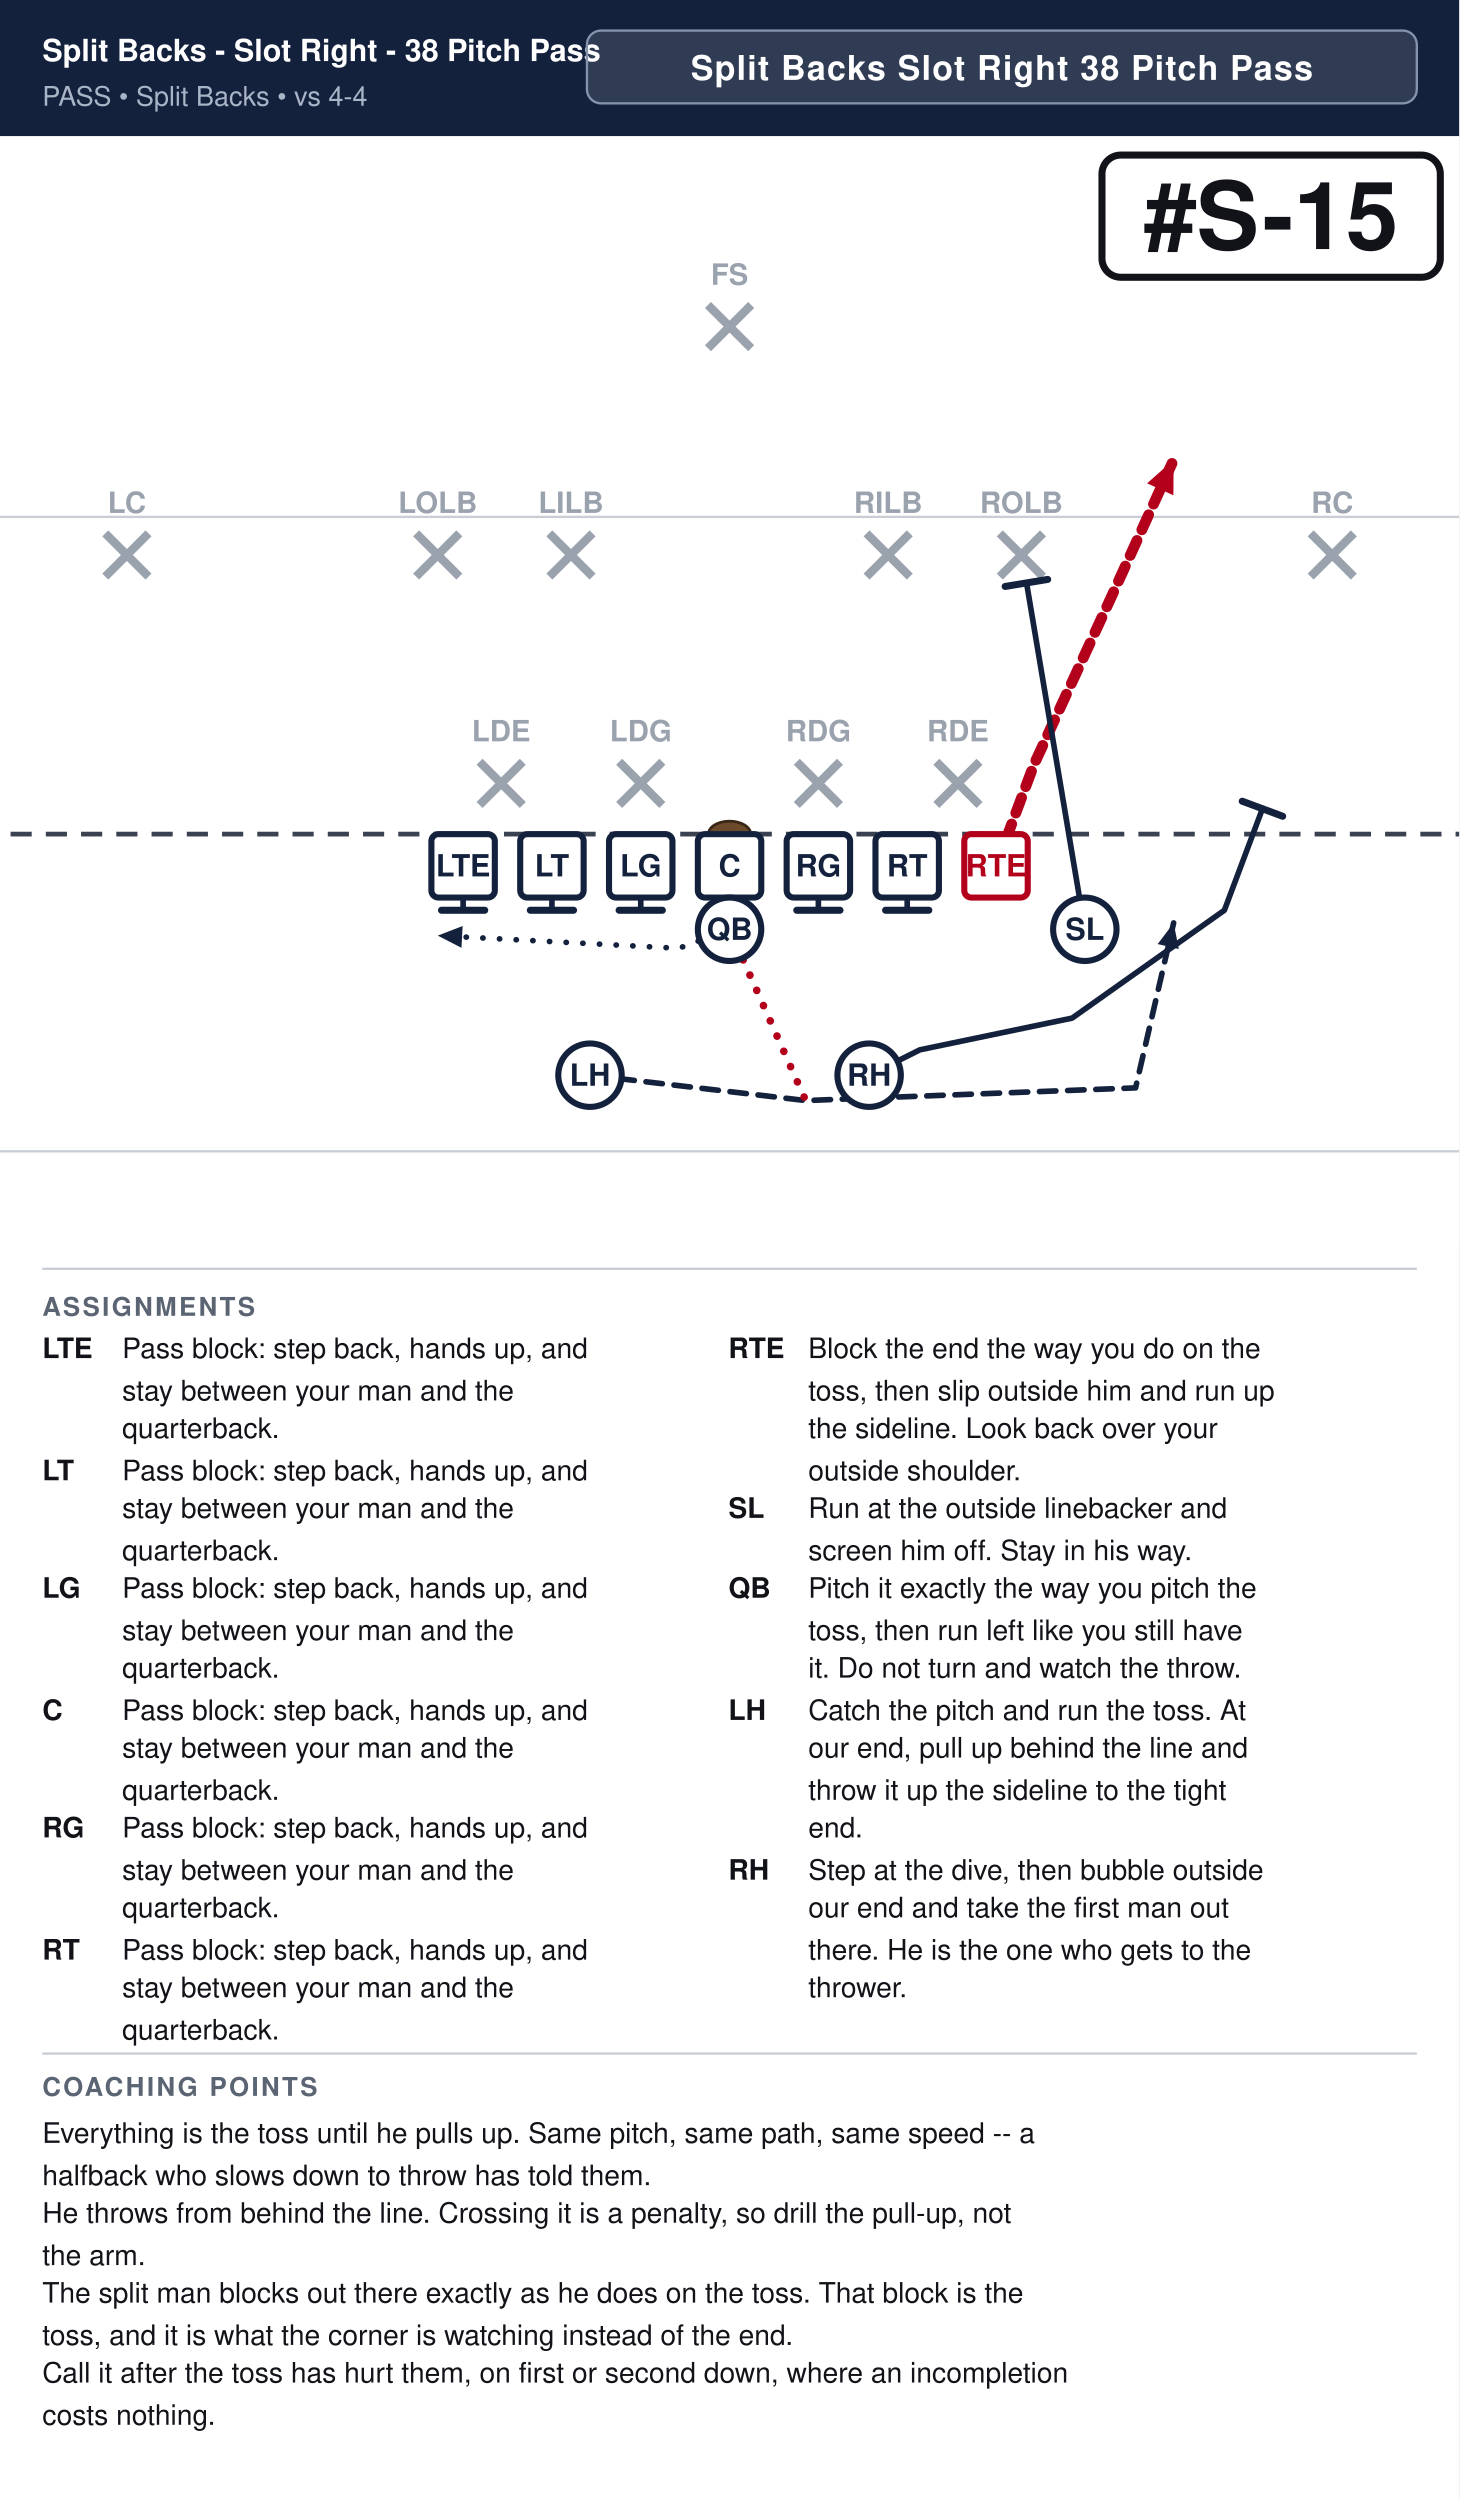
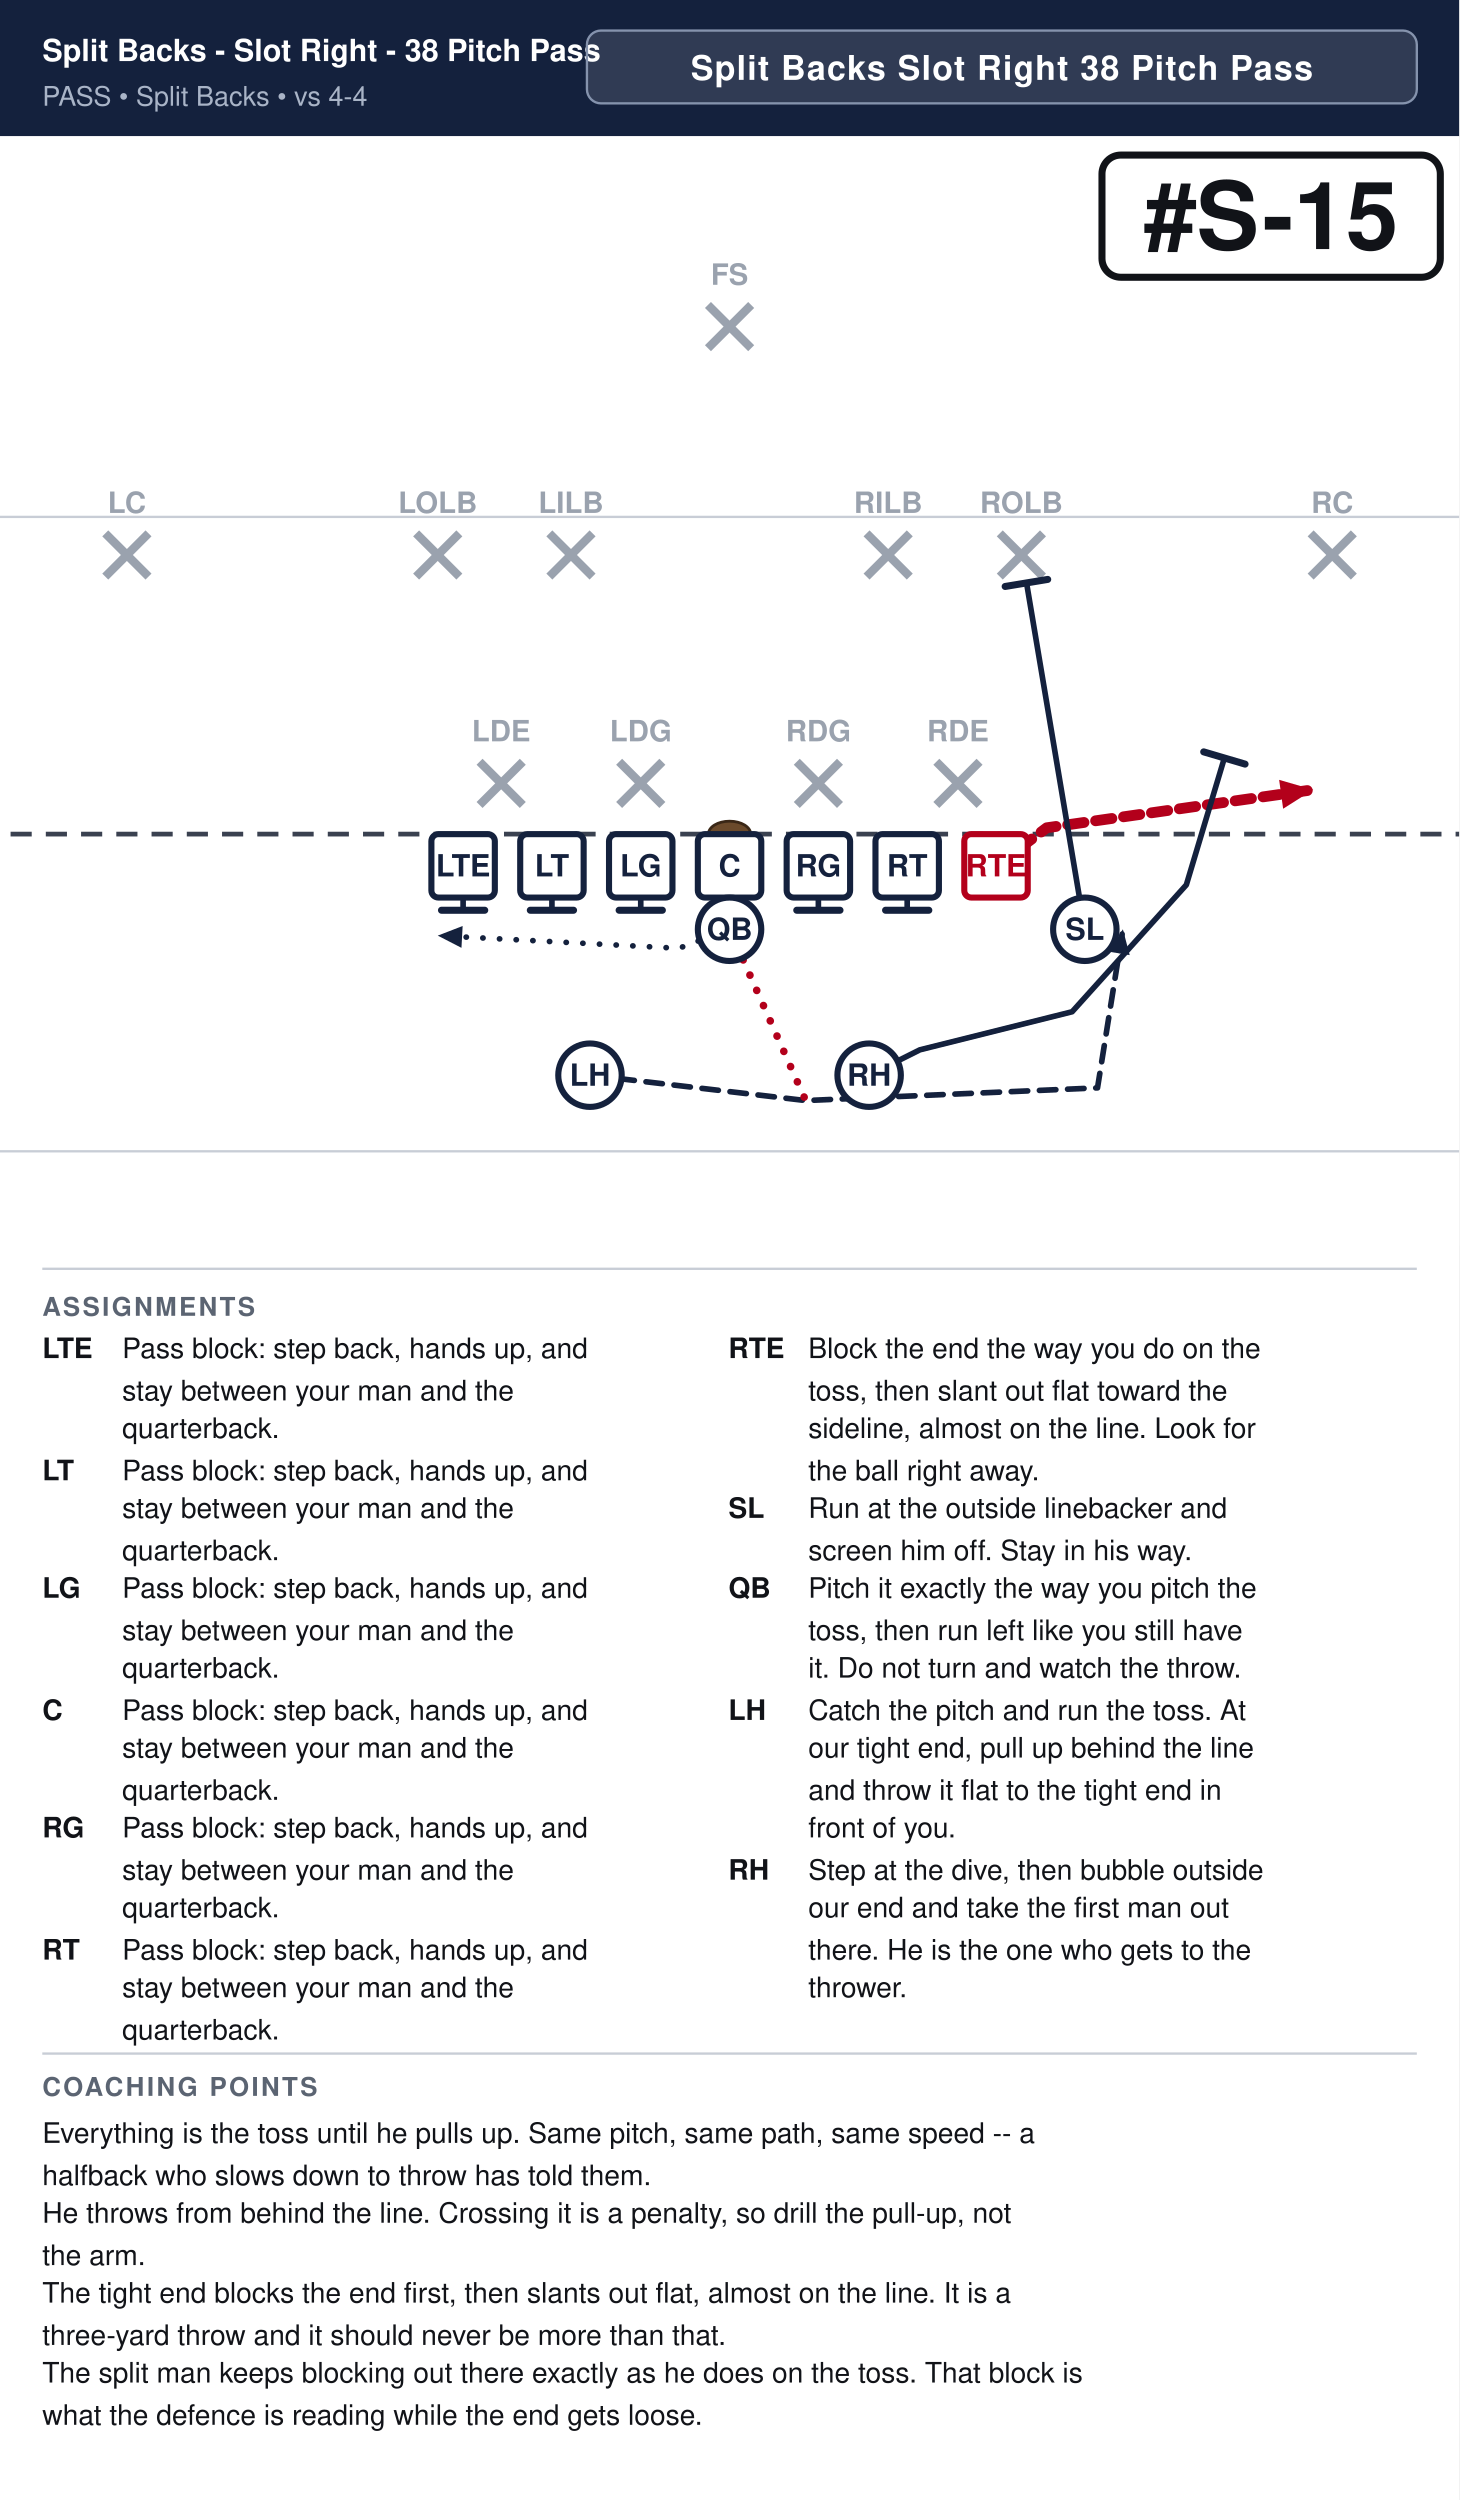
<svg xmlns="http://www.w3.org/2000/svg" width="621" height="1064" viewBox="0 0 621 1064" font-family="Segoe UI, Helvetica, Arial, sans-serif">
  <rect width="100%" height="100%" fill="#ffffff" />
  <rect x="0" y="0" width="621" height="58" fill="#14213d" />
  <text x="18" y="26" font-size="13.0" font-weight="700" fill="#ffffff">Split Backs - Slot Right - 38 Pitch Pass</text>
  <text x="18" y="45" font-size="11.5" fill="#a9b4c7">PASS  •  Split Backs  •  vs 4-4</text>
  <rect x="249.8" y="13" width="353.2" height="31" rx="6" fill="#ffffff" fill-opacity="0.12" stroke="#8593ad" stroke-width="1" />
  <text x="426.4" y="34" text-anchor="middle" font-size="14.5" font-weight="700" fill="#ffffff" letter-spacing="0.5">Split Backs Slot Right 38 Pitch Pass</text>
  <clipPath id="fieldclip">
    <rect x="0" y="58" width="621" height="472" />
  </clipPath>
  <g clip-path="url(#fieldclip)">
    <g transform="translate(-40.5,31.0)">
      <rect x="0" y="0" width="702" height="513" fill="#ffffff" />
      <line x1="0" y1="459.0" x2="702" y2="459.0" stroke="#c8cdd6" stroke-width="1" />
      <line x1="0" y1="189.0" x2="702" y2="189.0" stroke="#c8cdd6" stroke-width="1" />
      <line x1="0" y1="324.0" x2="702" y2="324.0" stroke="#3a4150" stroke-width="2" stroke-dasharray="9 6" />
      <ellipse cx="351.0" cy="324.0" rx="9" ry="5.5" fill="#6b4a2b" stroke="#3a2716" stroke-width="1.2" />
      <line x1="244.6" y1="293.2" x2="263.0" y2="311.6" stroke="#9aa2ae" stroke-width="3.6" />
      <line x1="263.0" y1="293.2" x2="244.6" y2="311.6" stroke="#9aa2ae" stroke-width="3.6" />
      <text x="253.8" y="284.5" text-anchor="middle" font-size="12.5" fill="#9aa2ae" font-weight="600">LDE</text>
      <line x1="304.0" y1="293.2" x2="322.4" y2="311.6" stroke="#9aa2ae" stroke-width="3.6" />
      <line x1="322.4" y1="293.2" x2="304.0" y2="311.6" stroke="#9aa2ae" stroke-width="3.6" />
      <text x="313.2" y="284.5" text-anchor="middle" font-size="12.5" fill="#9aa2ae" font-weight="600">LDG</text>
      <line x1="379.6" y1="293.2" x2="398.0" y2="311.6" stroke="#9aa2ae" stroke-width="3.6" />
      <line x1="398.0" y1="293.2" x2="379.6" y2="311.6" stroke="#9aa2ae" stroke-width="3.6" />
      <text x="388.8" y="284.5" text-anchor="middle" font-size="12.5" fill="#9aa2ae" font-weight="600">RDG</text>
      <line x1="439.0" y1="293.2" x2="457.4" y2="311.6" stroke="#9aa2ae" stroke-width="3.6" />
      <line x1="457.4" y1="293.2" x2="439.0" y2="311.6" stroke="#9aa2ae" stroke-width="3.6" />
      <text x="448.2" y="284.5" text-anchor="middle" font-size="12.5" fill="#9aa2ae" font-weight="600">RDE</text>
      <line x1="217.6" y1="196.0" x2="236.0" y2="214.4" stroke="#9aa2ae" stroke-width="3.6" />
      <line x1="236.0" y1="196.0" x2="217.6" y2="214.4" stroke="#9aa2ae" stroke-width="3.6" />
      <text x="226.8" y="187.3" text-anchor="middle" font-size="12.5" fill="#9aa2ae" font-weight="600">LOLB</text>
      <line x1="274.3" y1="196.0" x2="292.7" y2="214.4" stroke="#9aa2ae" stroke-width="3.6" />
      <line x1="292.7" y1="196.0" x2="274.3" y2="214.4" stroke="#9aa2ae" stroke-width="3.6" />
      <text x="283.5" y="187.3" text-anchor="middle" font-size="12.5" fill="#9aa2ae" font-weight="600">LILB</text>
      <line x1="409.3" y1="196.0" x2="427.7" y2="214.4" stroke="#9aa2ae" stroke-width="3.6" />
      <line x1="427.7" y1="196.0" x2="409.3" y2="214.4" stroke="#9aa2ae" stroke-width="3.6" />
      <text x="418.5" y="187.3" text-anchor="middle" font-size="12.5" fill="#9aa2ae" font-weight="600">RILB</text>
      <line x1="466.0" y1="196.0" x2="484.4" y2="214.4" stroke="#9aa2ae" stroke-width="3.6" />
      <line x1="484.4" y1="196.0" x2="466.0" y2="214.4" stroke="#9aa2ae" stroke-width="3.6" />
      <text x="475.2" y="187.3" text-anchor="middle" font-size="12.5" fill="#9aa2ae" font-weight="600">ROLB</text>
      <line x1="85.3" y1="196.0" x2="103.7" y2="214.4" stroke="#9aa2ae" stroke-width="3.6" />
      <line x1="103.7" y1="196.0" x2="85.3" y2="214.4" stroke="#9aa2ae" stroke-width="3.6" />
      <text x="94.5" y="187.3" text-anchor="middle" font-size="12.5" fill="#9aa2ae" font-weight="600">LC</text>
      <line x1="598.3" y1="196.0" x2="616.7" y2="214.4" stroke="#9aa2ae" stroke-width="3.6" />
      <line x1="616.7" y1="196.0" x2="598.3" y2="214.4" stroke="#9aa2ae" stroke-width="3.6" />
      <text x="607.5" y="187.3" text-anchor="middle" font-size="12.5" fill="#9aa2ae" font-weight="600">RC</text>
      <line x1="341.8" y1="98.8" x2="360.2" y2="117.2" stroke="#9aa2ae" stroke-width="3.6" />
      <line x1="360.2" y1="98.8" x2="341.8" y2="117.2" stroke="#9aa2ae" stroke-width="3.6" />
      <text x="351.0" y="90.2" text-anchor="middle" font-size="12.5" fill="#9aa2ae" font-weight="600">FS</text>
      <path d="M237.6,337.5 L237.6,356.4" fill="none" stroke="#14213d" stroke-width="2.4" stroke-linecap="round" stroke-linejoin="round" />
      <line x1="246.8" y1="356.4" x2="228.4" y2="356.4" stroke="#14213d" stroke-width="3.0" stroke-linecap="round" />
      <path d="M275.4,337.5 L275.4,356.4" fill="none" stroke="#14213d" stroke-width="2.4" stroke-linecap="round" stroke-linejoin="round" />
      <line x1="284.6" y1="356.4" x2="266.2" y2="356.4" stroke="#14213d" stroke-width="3.0" stroke-linecap="round" />
      <path d="M313.2,337.5 L313.2,356.4" fill="none" stroke="#14213d" stroke-width="2.4" stroke-linecap="round" stroke-linejoin="round" />
      <line x1="322.4" y1="356.4" x2="304.0" y2="356.4" stroke="#14213d" stroke-width="3.0" stroke-linecap="round" />
      <path d="M351.0,337.5 L351.0,356.4" fill="none" stroke="#14213d" stroke-width="2.4" stroke-linecap="round" stroke-linejoin="round" />
      <line x1="360.2" y1="356.4" x2="341.8" y2="356.4" stroke="#14213d" stroke-width="3.0" stroke-linecap="round" />
      <path d="M388.8,337.5 L388.8,356.4" fill="none" stroke="#14213d" stroke-width="2.4" stroke-linecap="round" stroke-linejoin="round" />
      <line x1="398.0" y1="356.4" x2="379.6" y2="356.4" stroke="#14213d" stroke-width="3.0" stroke-linecap="round" />
      <path d="M426.6,337.5 L426.6,356.4" fill="none" stroke="#14213d" stroke-width="2.4" stroke-linecap="round" stroke-linejoin="round" />
      <line x1="435.8" y1="356.4" x2="417.4" y2="356.4" stroke="#14213d" stroke-width="3.0" stroke-linecap="round" />
-       <path d="M464.4,337.5 L480.6,294.3 L513.0,224.1 L540.0,164.7" fill="none" stroke="#b3001b" stroke-width="4.6" stroke-linecap="round" stroke-linejoin="round" stroke-dasharray="7 5" />
-       <polygon points="540.0,164.7 539.9,179.8 528.7,174.7" fill="#b3001b" />
+       <path d="M464.4,337.5 L486.0,321.3 L599.4,305.1" fill="none" stroke="#b3001b" stroke-width="4.6" stroke-linecap="round" stroke-linejoin="round" stroke-dasharray="7 5" />
+       <polygon points="599.4,305.1 586.6,313.2 584.9,300.9" fill="#b3001b" />
      <path d="M502.2,364.5 L477.4,217.1" fill="none" stroke="#14213d" stroke-width="2.4" stroke-linecap="round" stroke-linejoin="round" />
      <line x1="468.3" y1="218.6" x2="486.4" y2="215.6" stroke="#14213d" stroke-width="3.0" stroke-linecap="round" />
      <path d="M351.0,364.5 L329.4,372.6 L226.8,367.2" fill="none" stroke="#14213d" stroke-width="2.4" stroke-linecap="round" stroke-linejoin="round" stroke-dasharray="0.1 7" />
      <polygon points="226.8,367.2 237.4,363.1 236.9,372.4" fill="#14213d" />
-       <path d="M291.6,426.6 L383.4,437.4 L523.8,432.0 L540.0,361.8" fill="none" stroke="#14213d" stroke-width="2.4" stroke-linecap="round" stroke-linejoin="round" stroke-dasharray="7 5" />
-       <polygon points="540.0,361.8 542.2,372.9 533.2,370.8" fill="#14213d" />
-       <path d="M410.4,426.6 L432.0,415.8 L496.8,402.3 L561.6,356.4 L577.8,313.2" fill="none" stroke="#14213d" stroke-width="2.4" stroke-linecap="round" stroke-linejoin="round" />
-       <line x1="569.2" y1="310.0" x2="586.4" y2="316.4" stroke="#14213d" stroke-width="3.0" stroke-linecap="round" />
+       <path d="M291.6,426.6 L383.4,437.4 L507.6,432.0 L518.4,364.5" fill="none" stroke="#14213d" stroke-width="2.4" stroke-linecap="round" stroke-linejoin="round" stroke-dasharray="7 5" />
+       <polygon points="518.4,364.5 521.3,375.5 512.2,374.0" fill="#14213d" />
+       <path d="M410.4,426.6 L432.0,415.8 L496.8,399.6 L545.4,345.6 L561.6,291.6" fill="none" stroke="#14213d" stroke-width="2.4" stroke-linecap="round" stroke-linejoin="round" />
+       <line x1="552.8" y1="289.0" x2="570.4" y2="294.2" stroke="#14213d" stroke-width="3.0" stroke-linecap="round" />
      <path d="M351.0,364.5 L383.4,437.4" fill="none" stroke="#b3001b" stroke-width="3.2" stroke-linecap="round" stroke-linejoin="round" stroke-dasharray="0.1 7" />
      <rect x="224.1" y="324.0" width="27.0" height="27.0" rx="3" fill="#ffffff" stroke="#14213d" stroke-width="2.6" />
      <text x="237.6" y="342.0" text-anchor="middle" font-size="13" font-weight="700" fill="#14213d">LTE</text>
      <rect x="261.9" y="324.0" width="27.0" height="27.0" rx="3" fill="#ffffff" stroke="#14213d" stroke-width="2.6" />
      <text x="275.4" y="342.0" text-anchor="middle" font-size="13" font-weight="700" fill="#14213d">LT</text>
      <rect x="299.7" y="324.0" width="27.0" height="27.0" rx="3" fill="#ffffff" stroke="#14213d" stroke-width="2.6" />
      <text x="313.2" y="342.0" text-anchor="middle" font-size="13" font-weight="700" fill="#14213d">LG</text>
      <rect x="337.5" y="324.0" width="27.0" height="27.0" rx="3" fill="#ffffff" stroke="#14213d" stroke-width="2.6" />
      <text x="351.0" y="342.0" text-anchor="middle" font-size="13" font-weight="700" fill="#14213d">C</text>
      <rect x="375.3" y="324.0" width="27.0" height="27.0" rx="3" fill="#ffffff" stroke="#14213d" stroke-width="2.6" />
      <text x="388.8" y="342.0" text-anchor="middle" font-size="13" font-weight="700" fill="#14213d">RG</text>
      <rect x="413.1" y="324.0" width="27.0" height="27.0" rx="3" fill="#ffffff" stroke="#14213d" stroke-width="2.6" />
      <text x="426.6" y="342.0" text-anchor="middle" font-size="13" font-weight="700" fill="#14213d">RT</text>
      <rect x="450.9" y="324.0" width="27.0" height="27.0" rx="3" fill="#ffffff" stroke="#b3001b" stroke-width="2.6" />
      <text x="464.4" y="342.0" text-anchor="middle" font-size="13" font-weight="700" fill="#b3001b">RTE</text>
      <circle cx="502.2" cy="364.5" r="13.5" fill="#ffffff" stroke="#14213d" stroke-width="2.6" />
      <text x="502.2" y="369.0" text-anchor="middle" font-size="13" font-weight="700" fill="#14213d">SL</text>
      <circle cx="351.0" cy="364.5" r="13.5" fill="#ffffff" stroke="#14213d" stroke-width="2.6" />
      <text x="351.0" y="369.0" text-anchor="middle" font-size="13" font-weight="700" fill="#14213d">QB</text>
      <circle cx="291.6" cy="426.6" r="13.5" fill="#ffffff" stroke="#14213d" stroke-width="2.6" />
      <text x="291.6" y="431.1" text-anchor="middle" font-size="13" font-weight="700" fill="#14213d">LH</text>
      <circle cx="410.4" cy="426.6" r="13.5" fill="#ffffff" stroke="#14213d" stroke-width="2.6" />
      <text x="410.4" y="431.1" text-anchor="middle" font-size="13" font-weight="700" fill="#14213d">RH</text>
      <rect x="509.5" y="35.0" width="144.0" height="52.0" rx="8" fill="#ffffff" stroke="#111318" stroke-width="3" />
      <text x="581.5" y="75.0" text-anchor="middle" font-size="40" font-weight="800" fill="#111318">#S-15</text>
    </g>
  </g>
  <line x1="18" y1="540" x2="603" y2="540" stroke="#c8cdd6" stroke-width="1" />
  <text x="18" y="560" font-size="11" font-weight="700" fill="#5b6472" letter-spacing="1">ASSIGNMENTS</text>
  <text x="18" y="578" font-size="12" font-weight="700" fill="#111318">LTE</text>
  <text x="52" y="578" font-size="12" fill="#111318">Pass block: step back, hands up, and</text>
  <text x="52" y="596" font-size="12" fill="#111318">stay between your man and the</text>
  <text x="52" y="612" font-size="12" fill="#111318">quarterback.</text>
  <text x="18" y="630" font-size="12" font-weight="700" fill="#111318">LT</text>
  <text x="52" y="630" font-size="12" fill="#111318">Pass block: step back, hands up, and</text>
  <text x="52" y="646" font-size="12" fill="#111318">stay between your man and the</text>
  <text x="52" y="664" font-size="12" fill="#111318">quarterback.</text>
  <text x="18" y="680" font-size="12" font-weight="700" fill="#111318">LG</text>
  <text x="52" y="680" font-size="12" fill="#111318">Pass block: step back, hands up, and</text>
  <text x="52" y="698" font-size="12" fill="#111318">stay between your man and the</text>
  <text x="52" y="714" font-size="12" fill="#111318">quarterback.</text>
  <text x="18" y="732" font-size="12" font-weight="700" fill="#111318">C</text>
  <text x="52" y="732" font-size="12" fill="#111318">Pass block: step back, hands up, and</text>
  <text x="52" y="748" font-size="12" fill="#111318">stay between your man and the</text>
  <text x="52" y="766" font-size="12" fill="#111318">quarterback.</text>
  <text x="18" y="782" font-size="12" font-weight="700" fill="#111318">RG</text>
  <text x="52" y="782" font-size="12" fill="#111318">Pass block: step back, hands up, and</text>
  <text x="52" y="800" font-size="12" fill="#111318">stay between your man and the</text>
  <text x="52" y="816" font-size="12" fill="#111318">quarterback.</text>
  <text x="18" y="834" font-size="12" font-weight="700" fill="#111318">RT</text>
  <text x="52" y="834" font-size="12" fill="#111318">Pass block: step back, hands up, and</text>
  <text x="52" y="850" font-size="12" fill="#111318">stay between your man and the</text>
  <text x="52" y="868" font-size="12" fill="#111318">quarterback.</text>
  <text x="310" y="578" font-size="12" font-weight="700" fill="#111318">RTE</text>
  <text x="344" y="578" font-size="12" fill="#111318">Block the end the way you do on the</text>
-   <text x="344" y="596" font-size="12" fill="#111318">toss, then slip outside him and run up</text>
-   <text x="344" y="612" font-size="12" fill="#111318">the sideline. Look back over your</text>
-   <text x="344" y="630" font-size="12" fill="#111318">outside shoulder.</text>
+   <text x="344" y="596" font-size="12" fill="#111318">toss, then slant out flat toward the</text>
+   <text x="344" y="612" font-size="12" fill="#111318">sideline, almost on the line. Look for</text>
+   <text x="344" y="630" font-size="12" fill="#111318">the ball right away.</text>
  <text x="310" y="646" font-size="12" font-weight="700" fill="#111318">SL</text>
  <text x="344" y="646" font-size="12" fill="#111318">Run at the outside linebacker and</text>
  <text x="344" y="664" font-size="12" fill="#111318">screen him off. Stay in his way.</text>
  <text x="310" y="680" font-size="12" font-weight="700" fill="#111318">QB</text>
  <text x="344" y="680" font-size="12" fill="#111318">Pitch it exactly the way you pitch the</text>
  <text x="344" y="698" font-size="12" fill="#111318">toss, then run left like you still have</text>
  <text x="344" y="714" font-size="12" fill="#111318">it. Do not turn and watch the throw.</text>
  <text x="310" y="732" font-size="12" font-weight="700" fill="#111318">LH</text>
  <text x="344" y="732" font-size="12" fill="#111318">Catch the pitch and run the toss. At</text>
-   <text x="344" y="748" font-size="12" fill="#111318">our end, pull up behind the line and</text>
-   <text x="344" y="766" font-size="12" fill="#111318">throw it up the sideline to the tight</text>
-   <text x="344" y="782" font-size="12" fill="#111318">end.</text>
+   <text x="344" y="748" font-size="12" fill="#111318">our tight end, pull up behind the line</text>
+   <text x="344" y="766" font-size="12" fill="#111318">and throw it flat to the tight end in</text>
+   <text x="344" y="782" font-size="12" fill="#111318">front of you.</text>
  <text x="310" y="800" font-size="12" font-weight="700" fill="#111318">RH</text>
  <text x="344" y="800" font-size="12" fill="#111318">Step at the dive, then bubble outside</text>
  <text x="344" y="816" font-size="12" fill="#111318">our end and take the first man out</text>
  <text x="344" y="834" font-size="12" fill="#111318">there. He is the one who gets to the</text>
  <text x="344" y="850" font-size="12" fill="#111318">thrower.</text>
  <line x1="18" y1="874" x2="603" y2="874" stroke="#c8cdd6" stroke-width="1" />
  <text x="18" y="892" font-size="11" font-weight="700" fill="#5b6472" letter-spacing="1">COACHING POINTS</text>
  <text x="18" y="912" font-size="12" fill="#111318">Everything is the toss until he pulls up. Same pitch, same path, same speed -- a</text>
  <text x="18" y="930" font-size="12" fill="#111318">halfback who slows down to throw has told them.</text>
  <text x="18" y="946" font-size="12" fill="#111318">He throws from behind the line. Crossing it is a penalty, so drill the pull-up, not</text>
  <text x="18" y="964" font-size="12" fill="#111318">the arm.</text>
-   <text x="18" y="980" font-size="12" fill="#111318">The split man blocks out there exactly as he does on the toss. That block is the</text>
-   <text x="18" y="998" font-size="12" fill="#111318">toss, and it is what the corner is watching instead of the end.</text>
-   <text x="18" y="1014" font-size="12" fill="#111318">Call it after the toss has hurt them, on first or second down, where an incompletion</text>
-   <text x="18" y="1032" font-size="12" fill="#111318">costs nothing.</text>
+   <text x="18" y="980" font-size="12" fill="#111318">The tight end blocks the end first, then slants out flat, almost on the line. It is a</text>
+   <text x="18" y="998" font-size="12" fill="#111318">three-yard throw and it should never be more than that.</text>
+   <text x="18" y="1014" font-size="12" fill="#111318">The split man keeps blocking out there exactly as he does on the toss. That block is</text>
+   <text x="18" y="1032" font-size="12" fill="#111318">what the defence is reading while the end gets loose.</text>
</svg>
